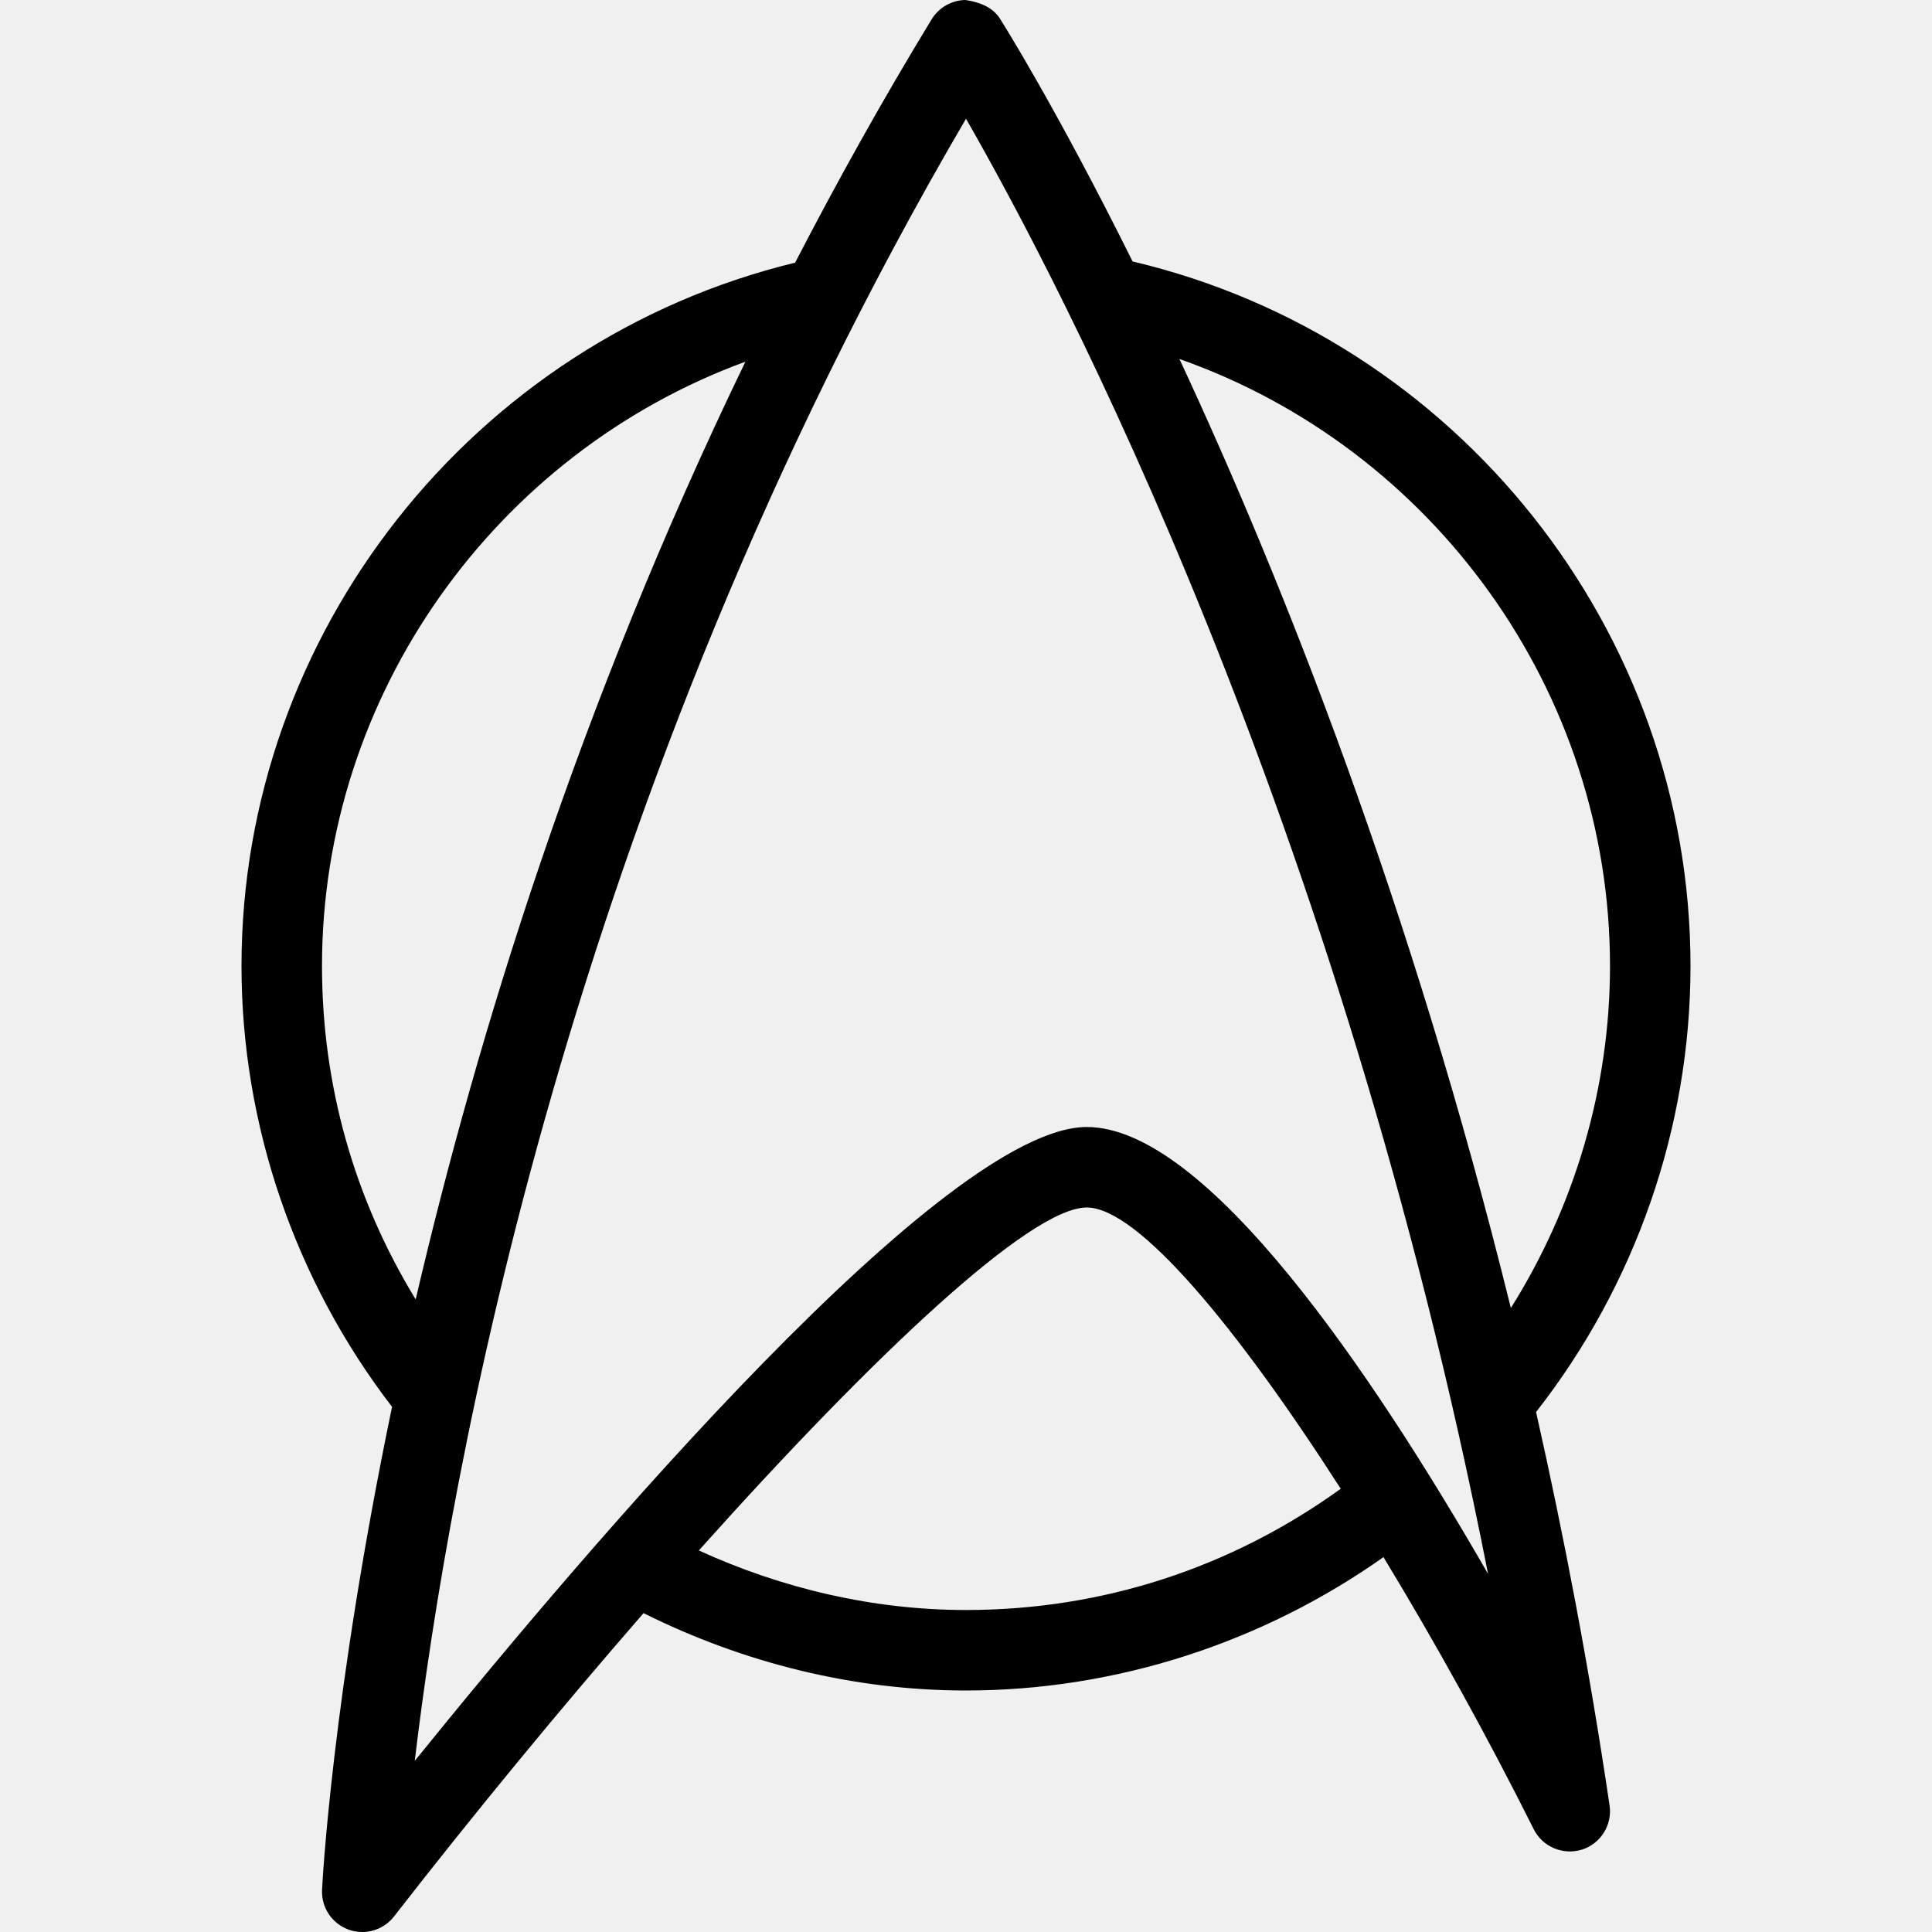
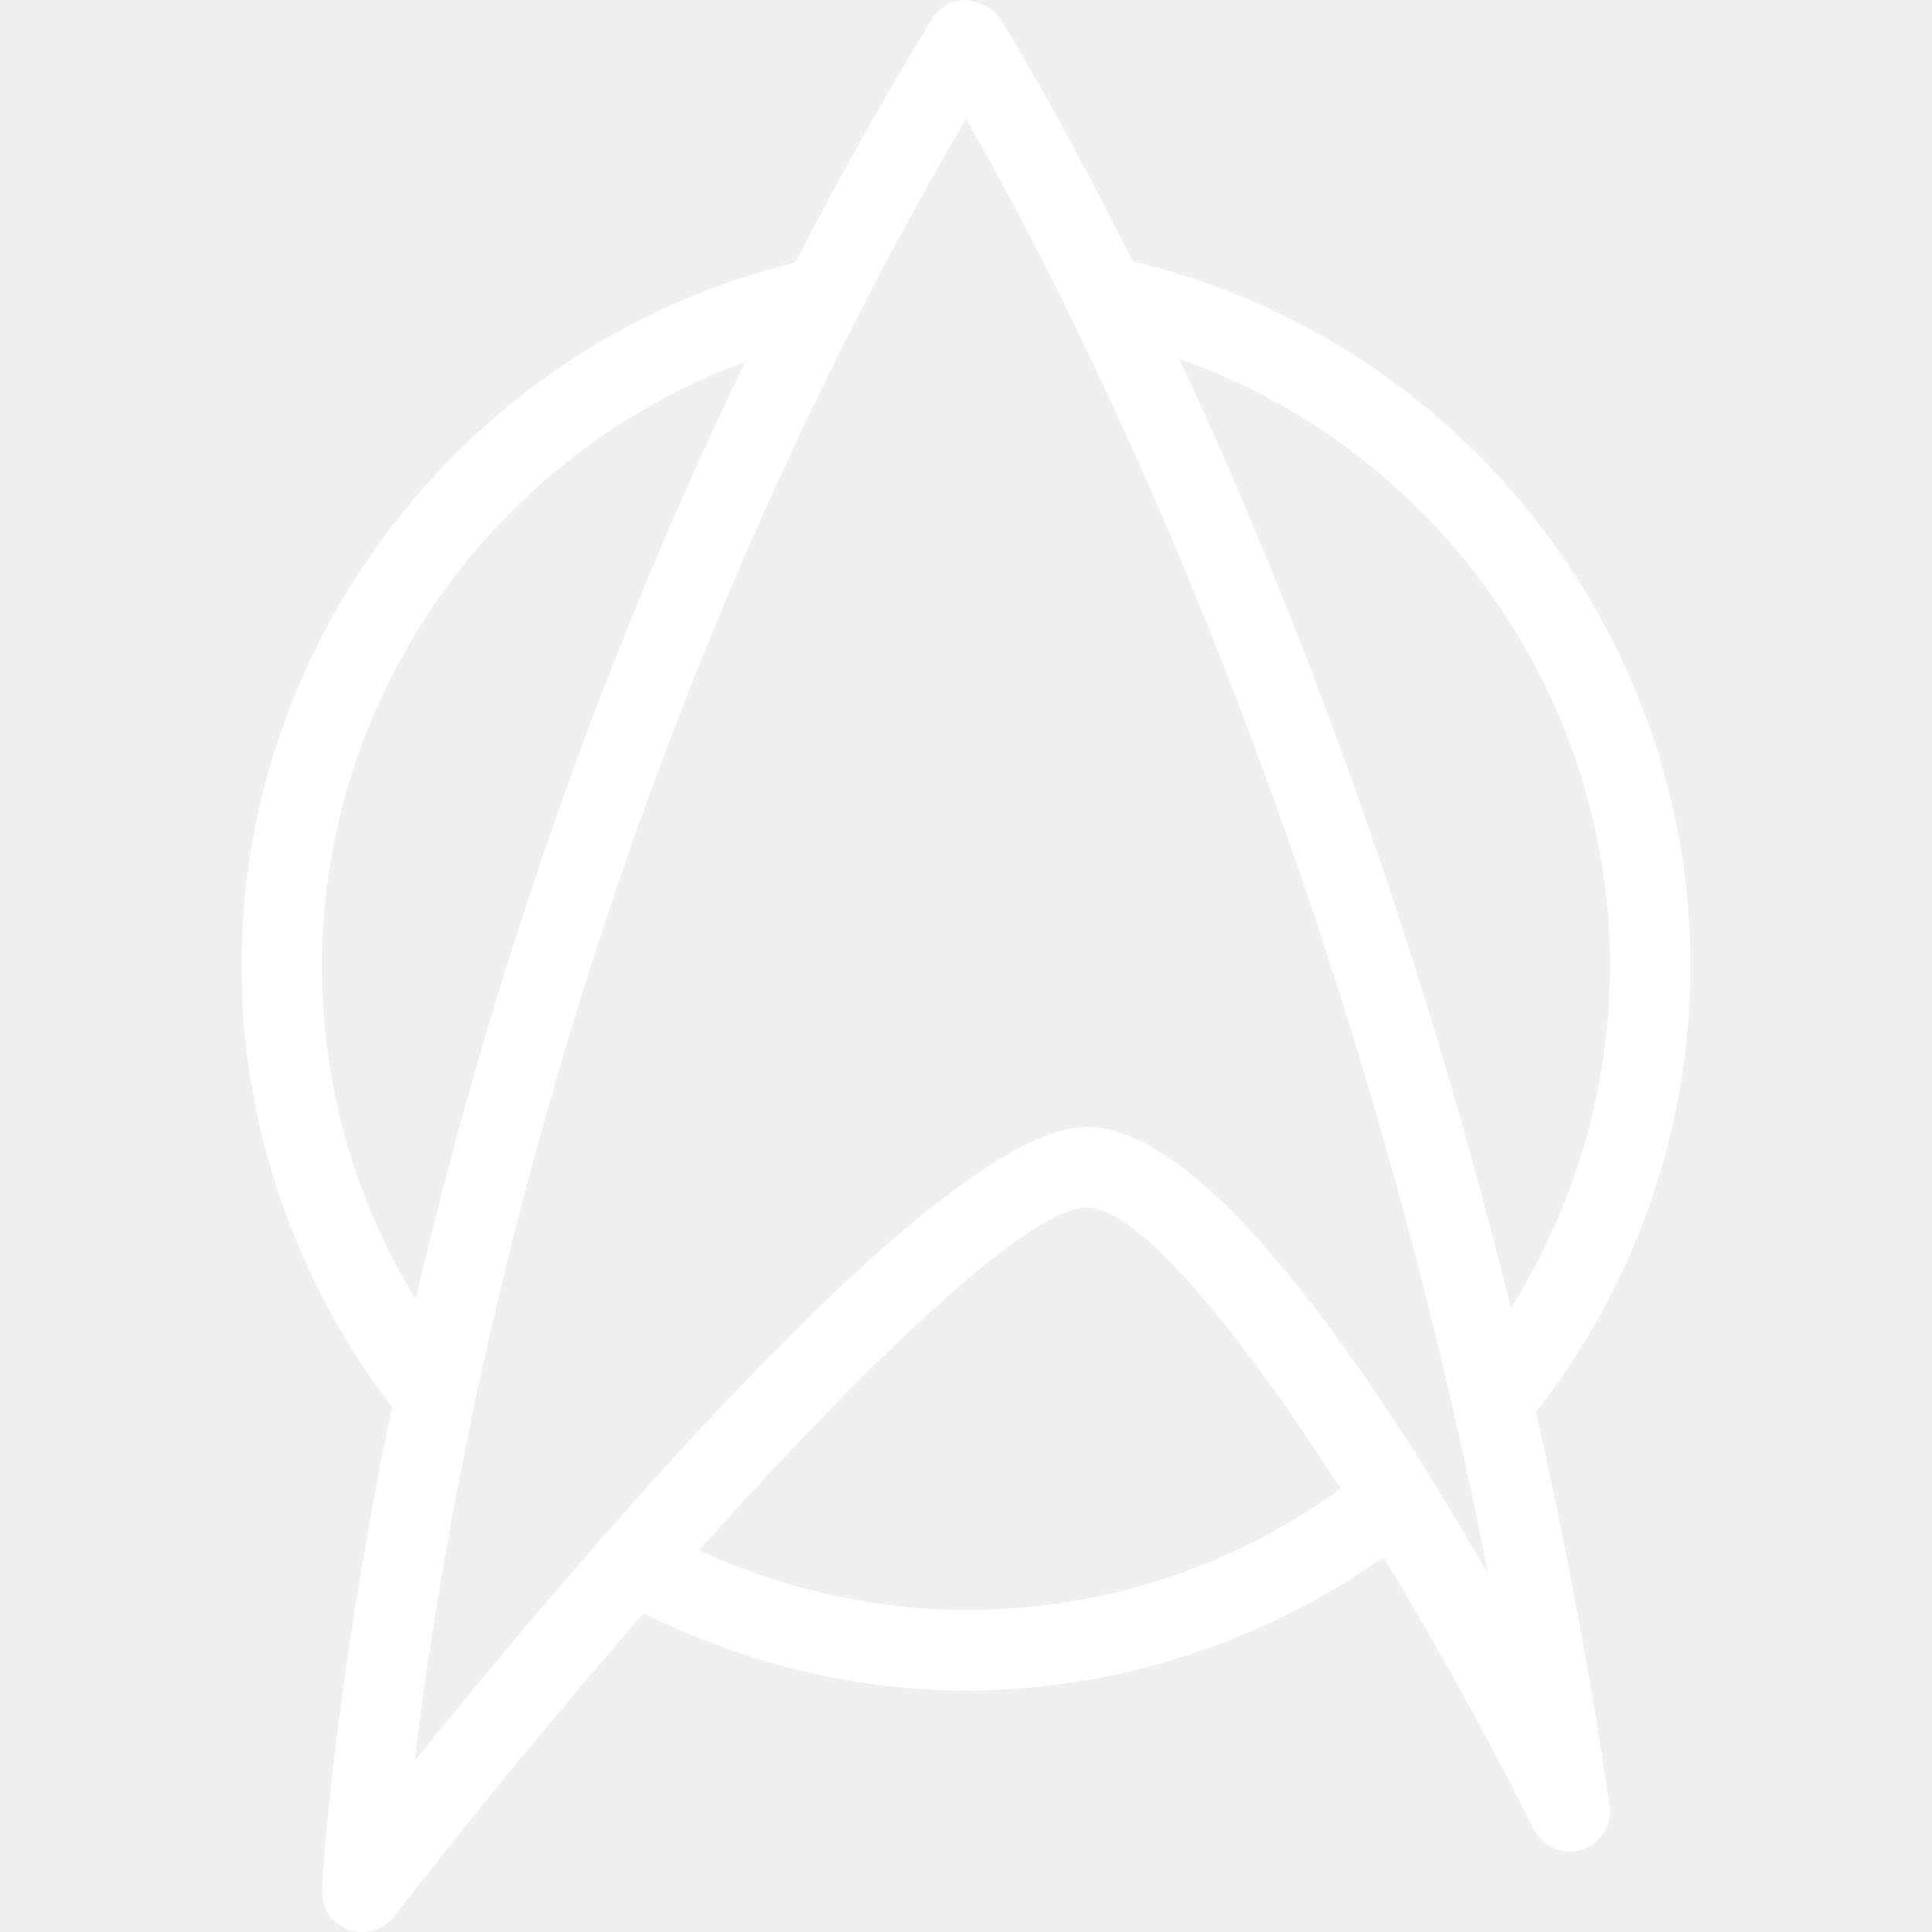
<svg xmlns="http://www.w3.org/2000/svg" version="1.1" id="Capa_1" x="0px" y="0px" viewBox="0 0 512 512" style="enable-background:new 0 0 512 512;" xml:space="preserve">
  <g>
    <g>
-       <path d="M407.072,374.202C433.415,340.547,448,298.85,448,256c0-88.829-61.909-166.438-147.85-186.711    c-20.319-40.901-34.781-63.781-35.191-64.414c-2-3.083-5.563-4.344-9.104-4.875c-3.667,0.052-7.052,1.99-8.969,5.125    c-13.103,21.526-25.092,43.073-36.168,64.484C125.435,90.292,64,167.771,64,256c0,42.181,14.216,83.41,39.897,116.829    c-15.973,76.823-18.507,126.935-18.553,128.046c-0.198,4.635,2.615,8.865,6.979,10.469C93.521,511.792,94.771,512,96,512    c3.219,0,6.354-1.469,8.417-4.115c21.306-27.393,44.047-55.009,66.13-80.385C197.069,440.721,226.337,448,256,448    c39.573,0,78.374-12.555,110.635-35.345c13.883,22.865,27.652,47.777,39.823,72.116c2.344,4.667,7.729,6.938,12.75,5.406    c5-1.583,8.115-6.552,7.344-11.74C421.15,441.973,414.513,407.201,407.072,374.202z M85.333,256c0-72,46.03-135.906,112.21-160.15    c-44.129,91.18-71.042,178.465-87.384,248.51C93.945,317.809,85.333,287.707,85.333,256z M256,426.667    c-24.457,0-48.598-5.624-70.803-15.78C231.766,358.846,273.065,320,288,320c13.568,0,39.871,31.813,67.31,74.539    C326.217,415.512,292.124,426.667,256,426.667z M288,298.667c-37.49,0-131.656,110.521-178.083,167.979    c8.781-73.99,39.99-253.896,146.083-435.177c25.458,44.344,98.813,184.271,138.354,385.635    C363.5,363.49,319.656,298.667,288,298.667z M400.393,346.642c-26.326-106.723-60.345-192.547-87.833-251.51    C379.802,118.813,426.667,183.145,426.667,256C426.667,288.178,417.361,319.599,400.393,346.642z" />
+       <path fill="white" d="M407.072,374.202C433.415,340.547,448,298.85,448,256c0-88.829-61.909-166.438-147.85-186.711    c-20.319-40.901-34.781-63.781-35.191-64.414c-2-3.083-5.563-4.344-9.104-4.875c-3.667,0.052-7.052,1.99-8.969,5.125    c-13.103,21.526-25.092,43.073-36.168,64.484C125.435,90.292,64,167.771,64,256c0,42.181,14.216,83.41,39.897,116.829    c-15.973,76.823-18.507,126.935-18.553,128.046c-0.198,4.635,2.615,8.865,6.979,10.469C93.521,511.792,94.771,512,96,512    c3.219,0,6.354-1.469,8.417-4.115c21.306-27.393,44.047-55.009,66.13-80.385C197.069,440.721,226.337,448,256,448    c39.573,0,78.374-12.555,110.635-35.345c13.883,22.865,27.652,47.777,39.823,72.116c2.344,4.667,7.729,6.938,12.75,5.406    c5-1.583,8.115-6.552,7.344-11.74C421.15,441.973,414.513,407.201,407.072,374.202z M85.333,256c0-72,46.03-135.906,112.21-160.15    c-44.129,91.18-71.042,178.465-87.384,248.51C93.945,317.809,85.333,287.707,85.333,256z M256,426.667    c-24.457,0-48.598-5.624-70.803-15.78C231.766,358.846,273.065,320,288,320c13.568,0,39.871,31.813,67.31,74.539    C326.217,415.512,292.124,426.667,256,426.667z M288,298.667c-37.49,0-131.656,110.521-178.083,167.979    c8.781-73.99,39.99-253.896,146.083-435.177c25.458,44.344,98.813,184.271,138.354,385.635    C363.5,363.49,319.656,298.667,288,298.667z M400.393,346.642c-26.326-106.723-60.345-192.547-87.833-251.51    C379.802,118.813,426.667,183.145,426.667,256C426.667,288.178,417.361,319.599,400.393,346.642z" />
    </g>
  </g>
  <g>
</g>
  <g>
</g>
  <g>
</g>
  <g>
</g>
  <g>
</g>
  <g>
</g>
  <g>
</g>
  <g>
</g>
  <g>
</g>
  <g>
</g>
  <g>
</g>
  <g>
</g>
  <g>
</g>
  <g>
</g>
  <g>
</g>
</svg>
